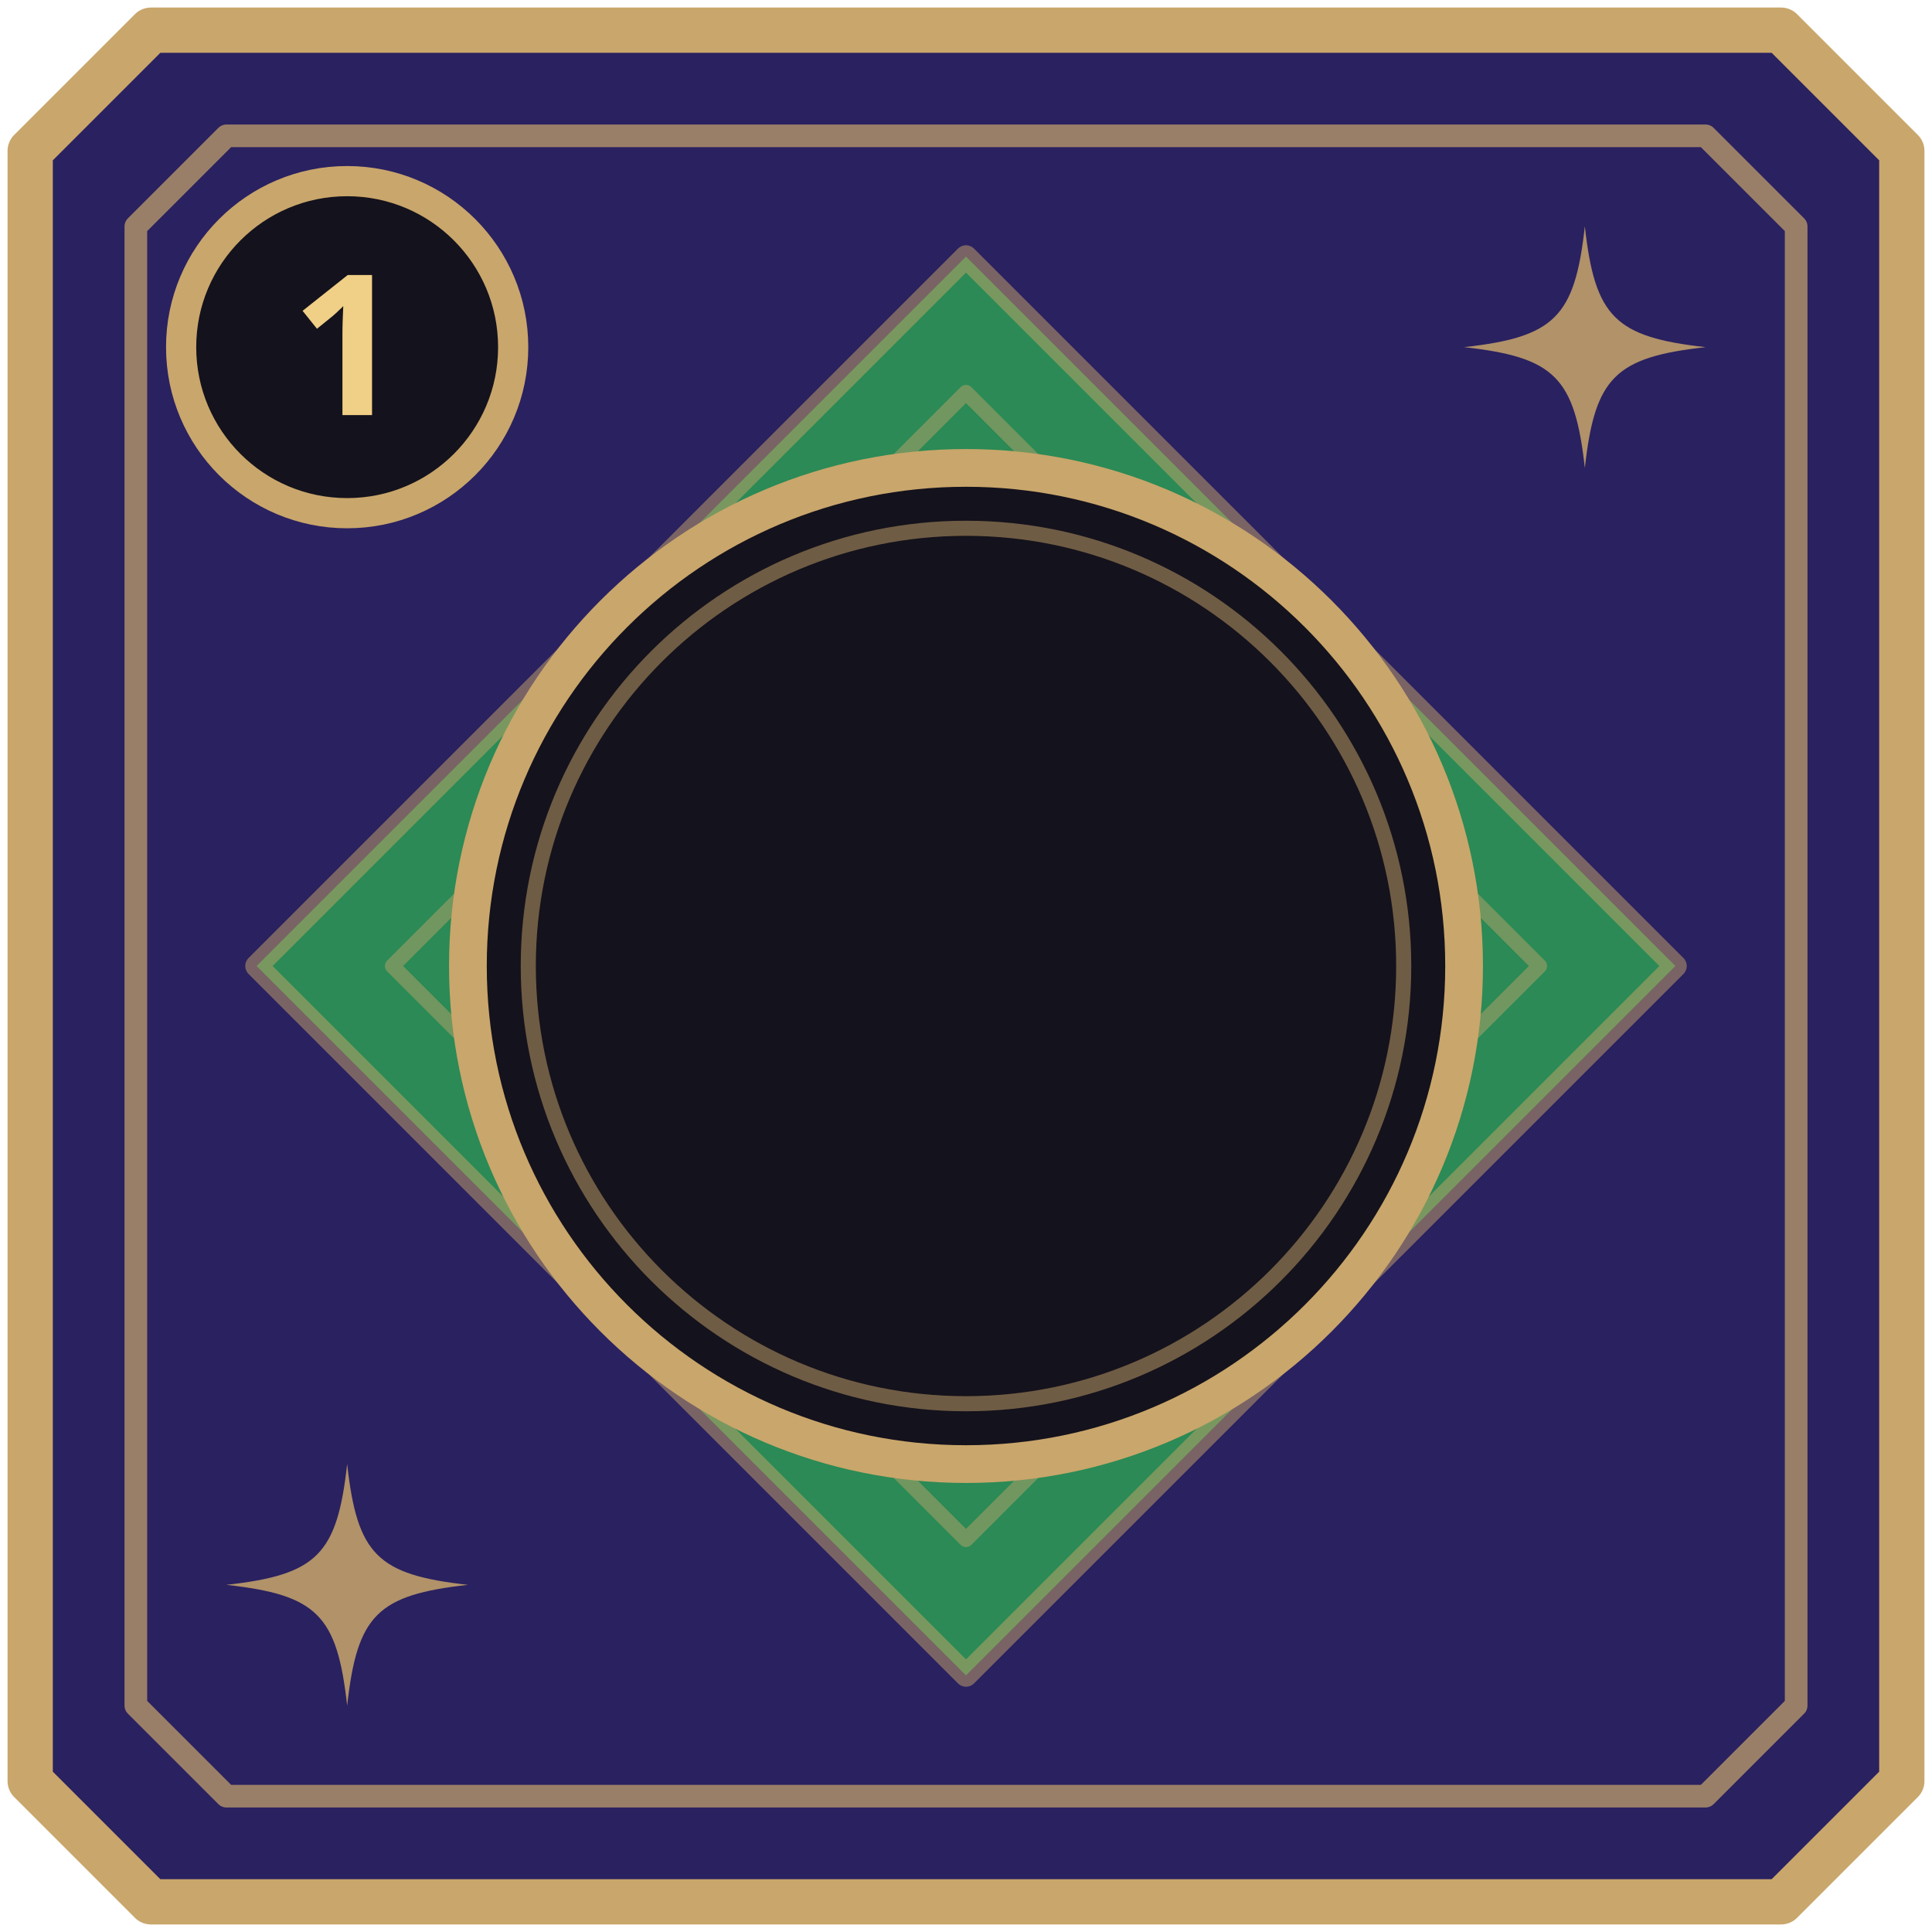
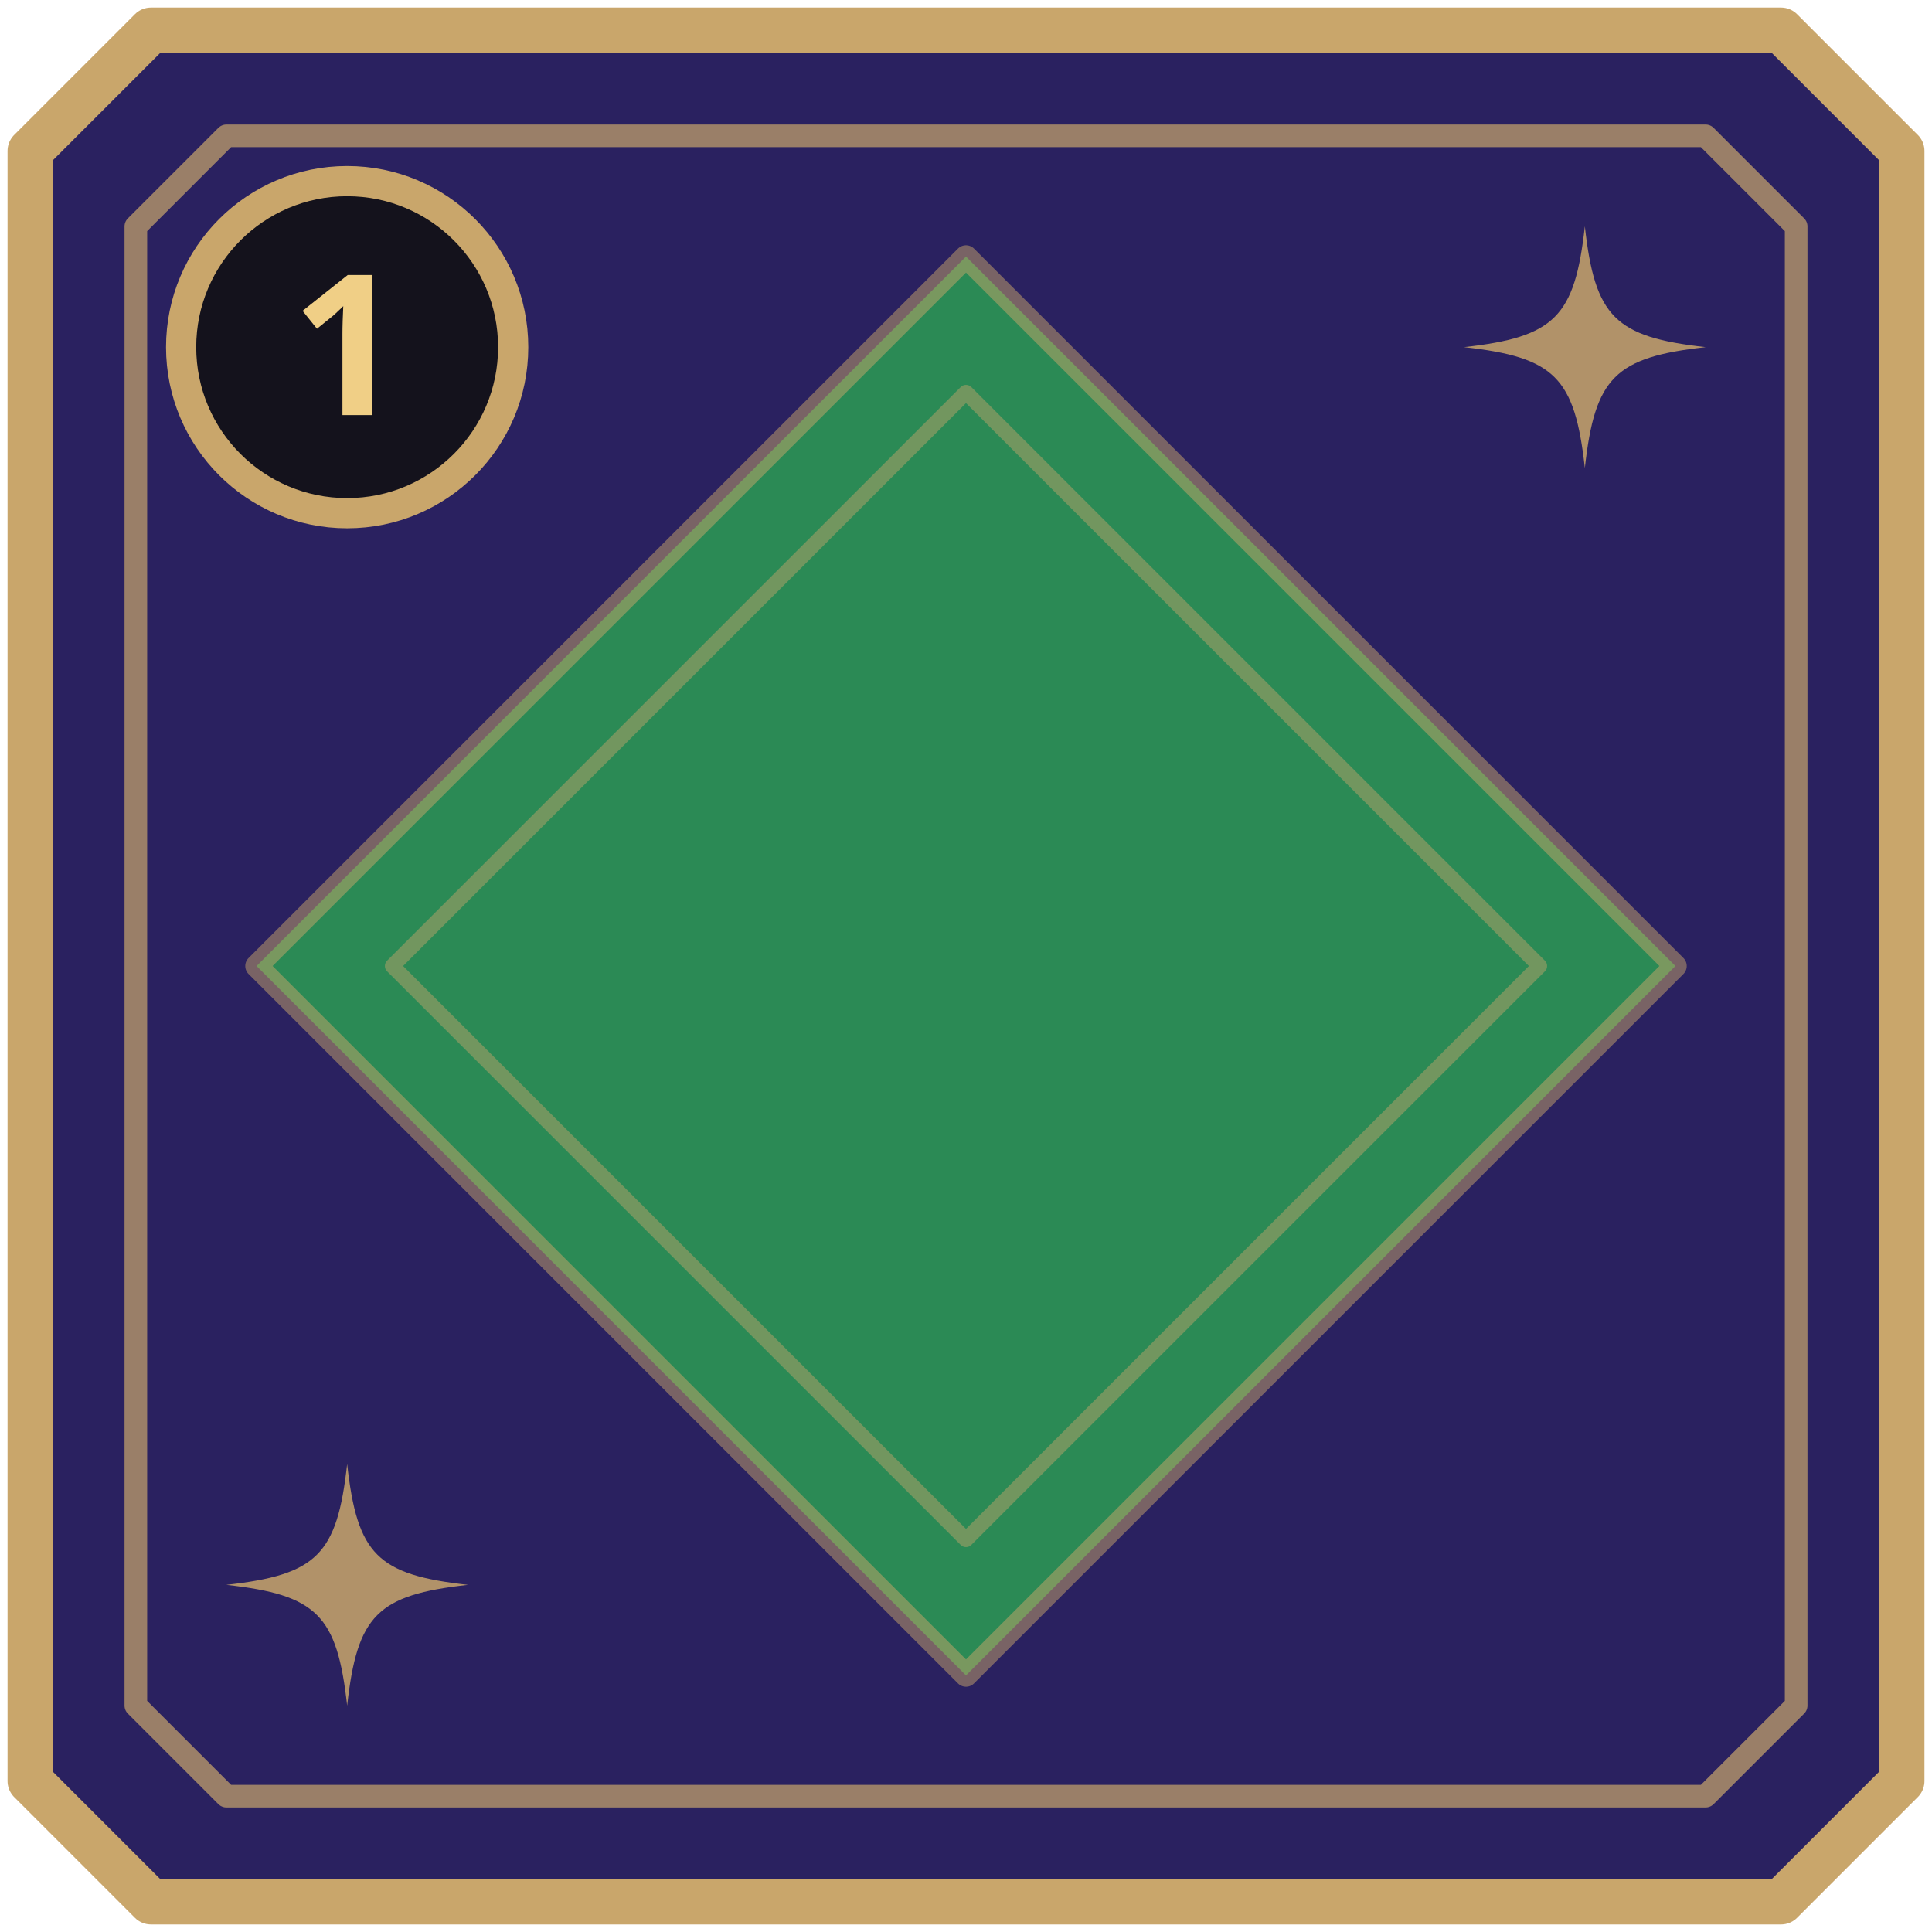
<svg xmlns="http://www.w3.org/2000/svg" viewBox="0 0 256 256">
  <polygon points="20,4 236,4 252,20 252,236 236,252 20,252 4,236 4,20" fill="#2A2160" />
  <polygon points="20,4 236,4 252,20 252,236 236,252 20,252 4,236 4,20" fill="none" stroke="#C9A66B" stroke-width="6" stroke-linejoin="round" />
  <polygon points="30,18 226,18 238,30 238,226 226,238 30,238 18,226 18,30" fill="none" stroke="#C9A66B" stroke-width="3" opacity=".7" stroke-linejoin="round" />
  <polygon points="128,34 222,128 128,222 34,128" fill="#2B8A55" stroke="#C9A66B" stroke-width="3" stroke-opacity=".5" stroke-linejoin="round" />
  <polygon points="128,52 204,128 128,204 52,128" fill="#2B8A55" stroke="#C9A66B" stroke-width="2" stroke-opacity=".45" stroke-linejoin="round" />
-   <circle cx="128" cy="128" r="66" fill="#14121C" stroke="#C9A66B" stroke-width="5" />
-   <circle cx="128" cy="128" r="58" fill="none" stroke="#C9A66B" stroke-width="2" opacity=".5" />
  <circle cx="46" cy="46" r="22" fill="#14121C" stroke="#C9A66B" stroke-width="4" />
  <text x="46" y="55" text-anchor="middle" font-family="system-ui,sans-serif" font-weight="800" font-size="26" fill="#F0CF86">1</text>
  <path transform="translate(210,46) scale(.667)" fill="#C9A66B" opacity=".85" d="M0,-24 C2,-6 6,-2 24,0 C6,2 2,6 0,24 C-2,6 -6,2 -24,0 C-6,-2 -2,-6 0,-24Z" />
  <path transform="translate(46,210) scale(.667)" fill="#C9A66B" opacity=".85" d="M0,-24 C2,-6 6,-2 24,0 C6,2 2,6 0,24 C-2,6 -6,2 -24,0 C-6,-2 -2,-6 0,-24Z" />
</svg>
